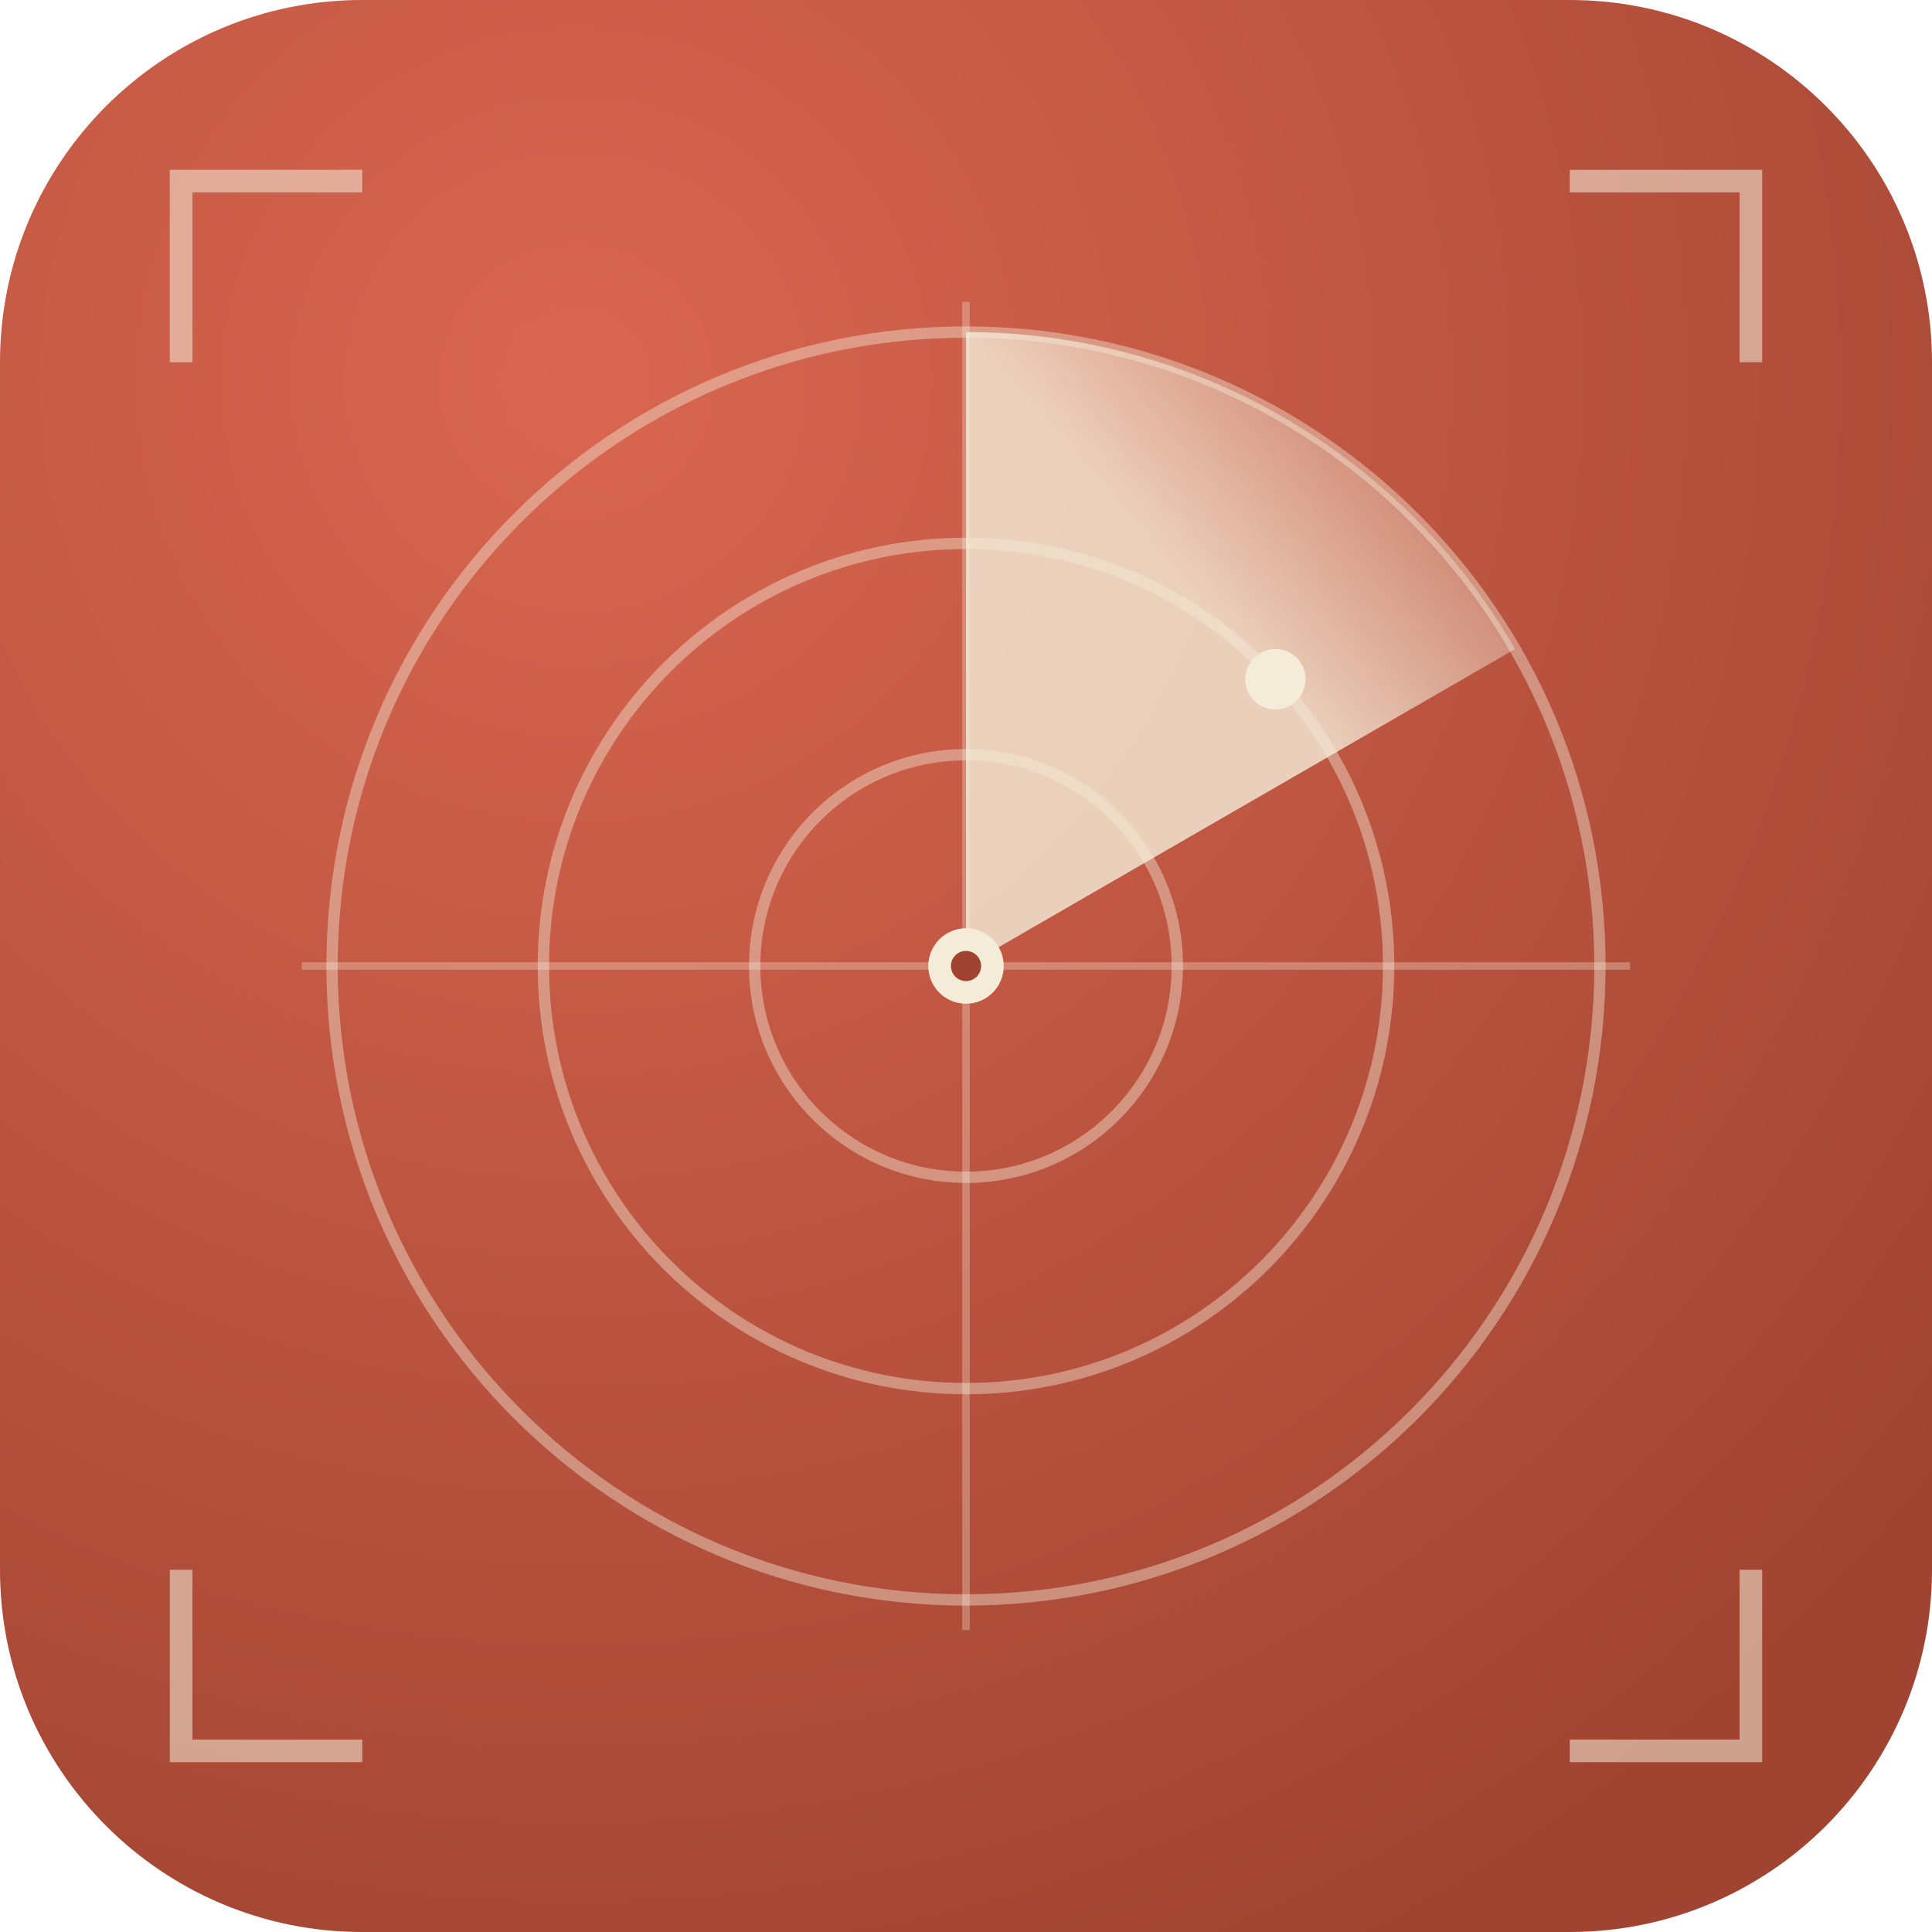
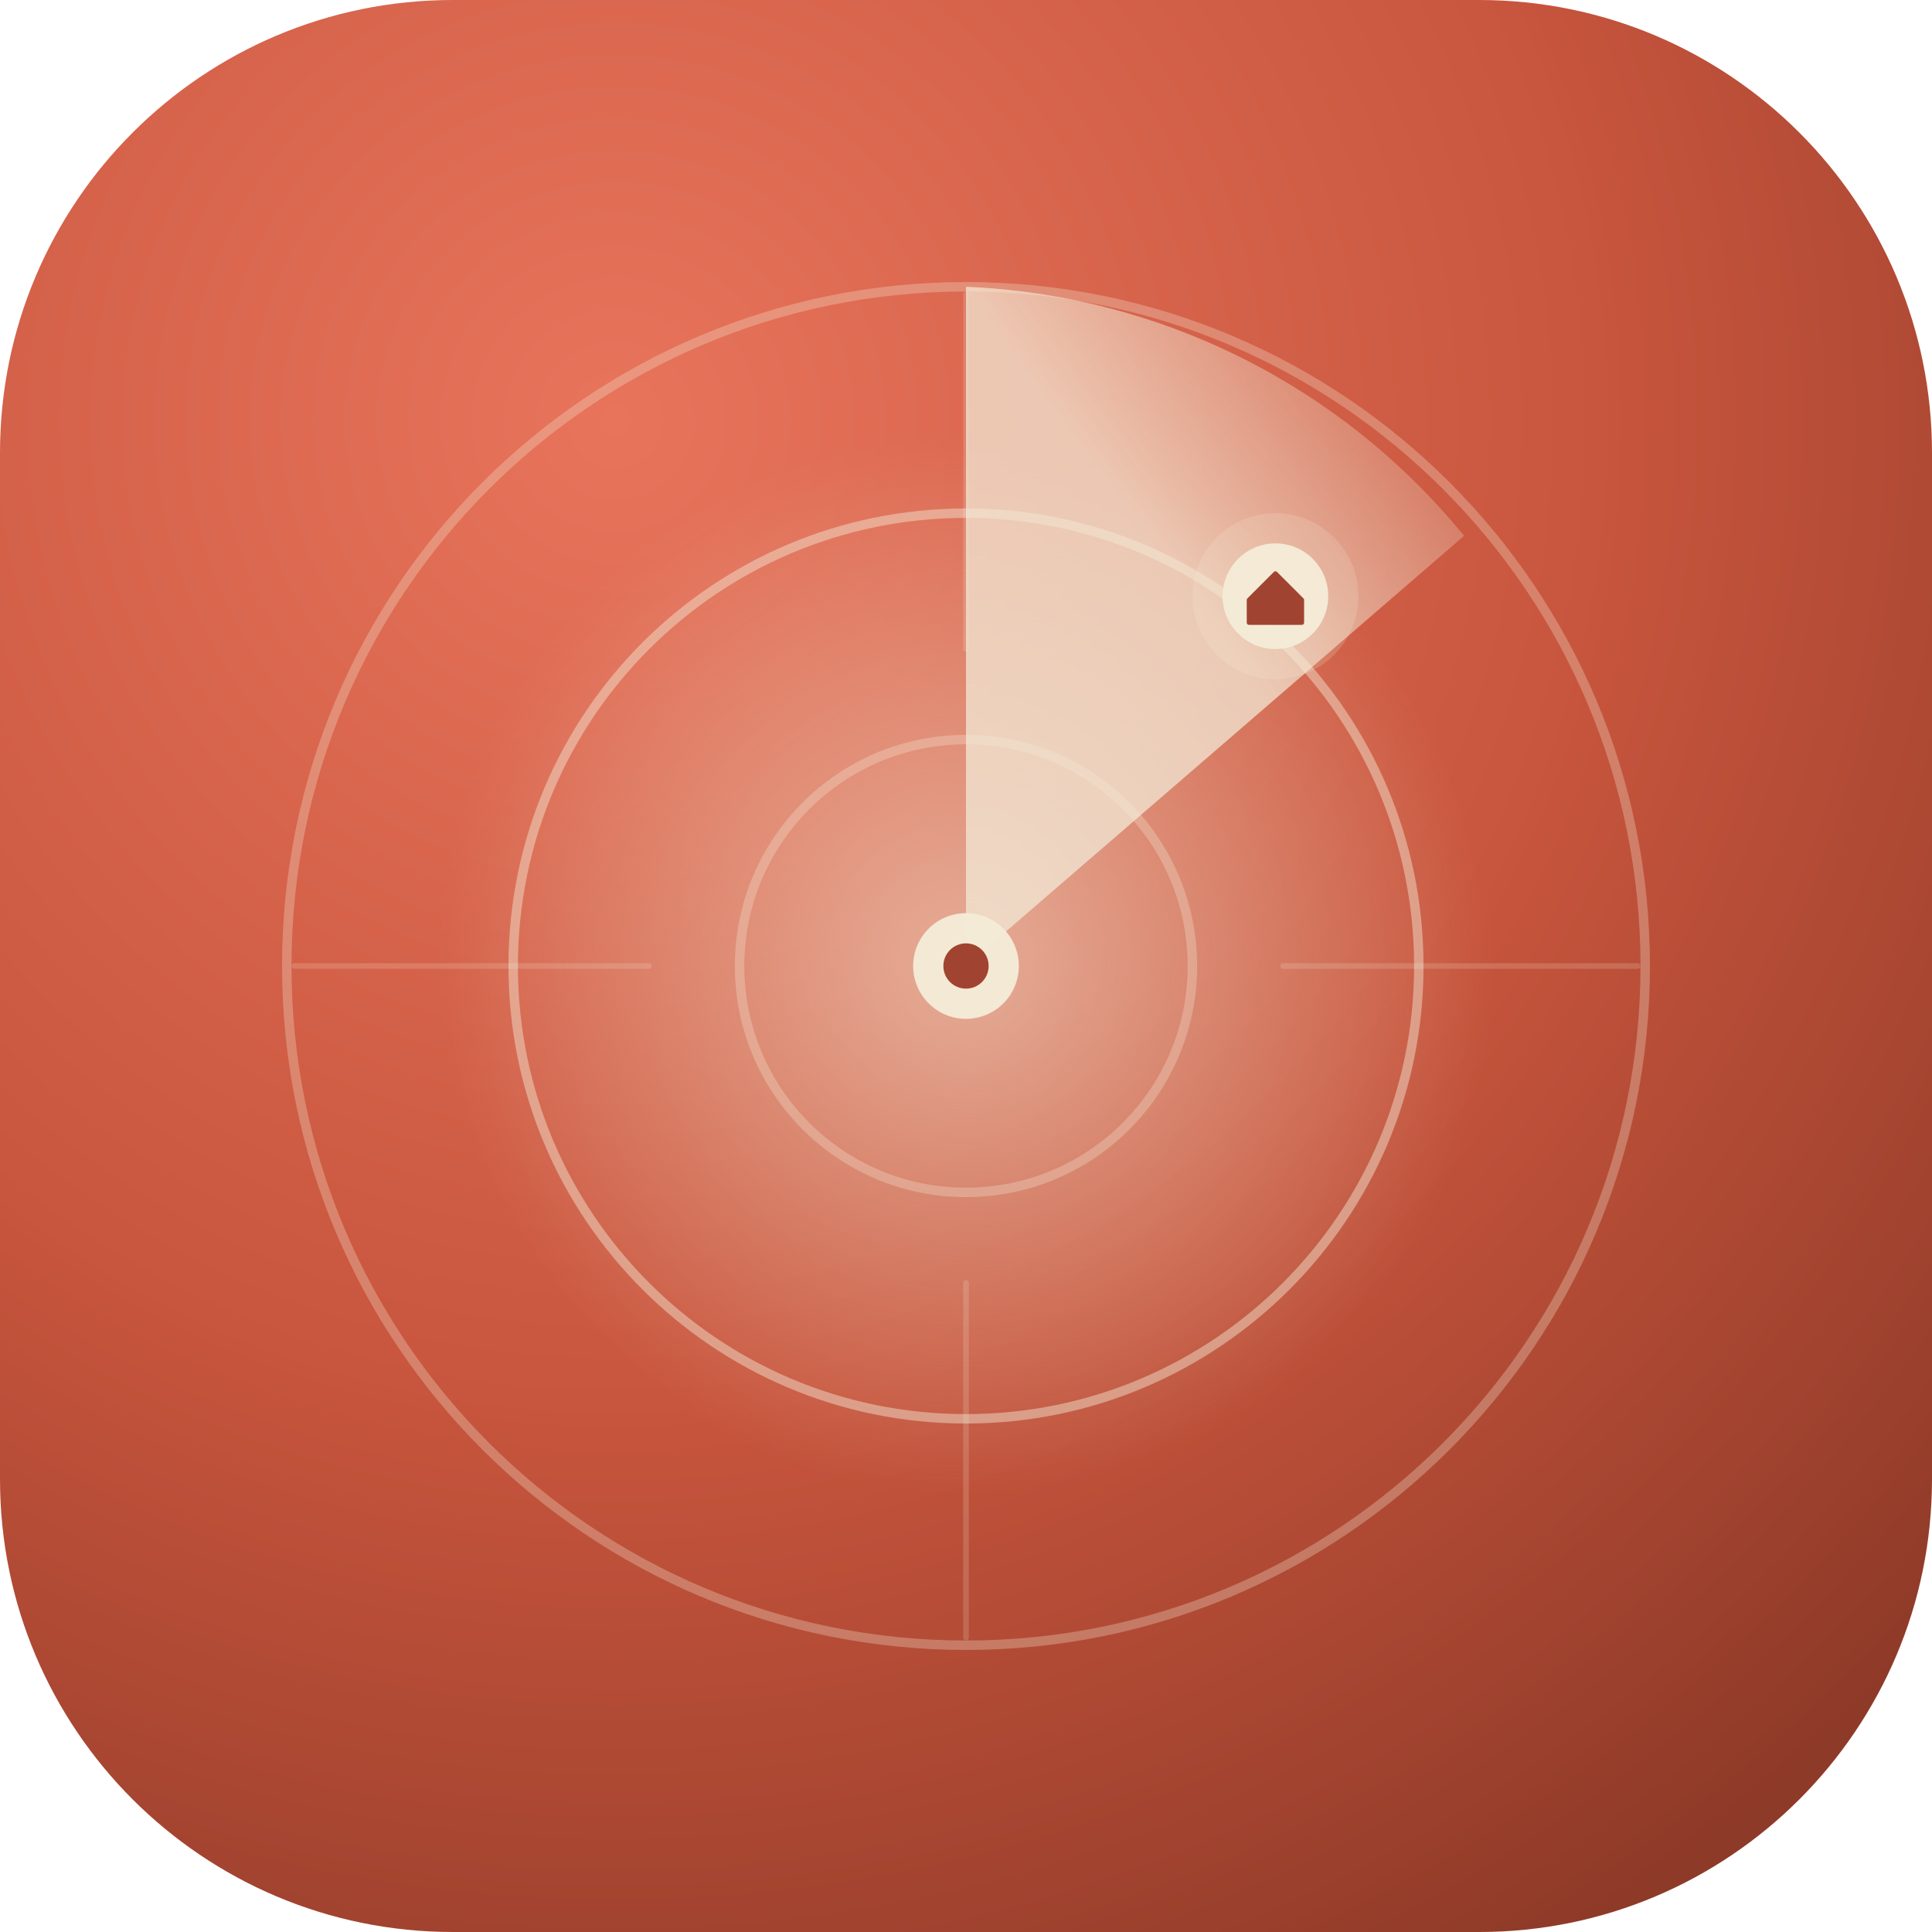
<svg xmlns="http://www.w3.org/2000/svg" viewBox="0 0 512 512">
  <defs>
-     <radialGradient id="g" cx="30%" cy="20%" r="90%">
-       <stop offset="0%" stop-color="#d96650" />
-       <stop offset="100%" stop-color="#a04431" />
+     <radialGradient id="bg" cx="32%" cy="22%" r="92%">
+       <stop offset="0%" stop-color="#e8745c" />
+       <stop offset="55%" stop-color="#c8553d" />
+       <stop offset="100%" stop-color="#8e3a28" />
    </radialGradient>
    <linearGradient id="sweep" x1="50%" y1="50%" x2="100%" y2="0%">
-       <stop offset="0%" stop-color="#f4ecd8" stop-opacity="0.95" />
+       <stop offset="0%" stop-color="#f4ecd8" stop-opacity="0.85" />
      <stop offset="100%" stop-color="#f4ecd8" stop-opacity="0" />
    </linearGradient>
+     <radialGradient id="centerGlow" cx="50%" cy="50%" r="50%">
+       <stop offset="0%" stop-color="#f4ecd8" stop-opacity="0.55" />
+       <stop offset="100%" stop-color="#f4ecd8" stop-opacity="0" />
+     </radialGradient>
  </defs>
-   <rect width="512" height="512" rx="96" fill="url(#g)" />
-   <g stroke="#f4ecd8" stroke-width="6" fill="none" opacity="0.55">
-     <path d="M48 96 V48 H96" />
-     <path d="M464 96 V48 H416" />
-     <path d="M48 416 V464 H96" />
-     <path d="M464 416 V464 H416" />
+   <rect width="512" height="512" rx="120" fill="url(#bg)" />
+   <circle cx="256" cy="256" r="140" fill="url(#centerGlow)" />
+   <g fill="none" stroke="#f4ecd8" stroke-linecap="round">
+     <circle cx="256" cy="256" r="60" stroke-width="2.5" opacity="0.30" />
+     <circle cx="256" cy="256" r="120" stroke-width="2.5" opacity="0.45" />
+     <circle cx="256" cy="256" r="180" stroke-width="2.5" opacity="0.30" />
  </g>
-   <g fill="none" stroke="#f4ecd8" stroke-width="3" opacity="0.42">
-     <circle cx="256" cy="256" r="56" />
-     <circle cx="256" cy="256" r="112" />
-     <circle cx="256" cy="256" r="168" />
+   <g stroke="#f4ecd8" stroke-width="1.5" opacity="0.18" stroke-linecap="round">
+     <line x1="78" y1="256" x2="172" y2="256" />
+     <line x1="340" y1="256" x2="434" y2="256" />
+     <line x1="256" y1="78" x2="256" y2="172" />
+     <line x1="256" y1="340" x2="256" y2="434" />
  </g>
-   <g stroke="#f4ecd8" stroke-width="2" opacity="0.32">
-     <line x1="80" y1="256" x2="432" y2="256" />
-     <line x1="256" y1="80" x2="256" y2="432" />
+   <path d="M256 256 L 256 76 A 180 180 0 0 1 388 142 Z" fill="url(#sweep)" opacity="0.85" />
+   <g transform="translate(338, 158)">
+     <circle cx="0" cy="0" r="22" fill="#f4ecd8" opacity="0.18" />
+     <circle cx="0" cy="0" r="14" fill="#f4ecd8" opacity="0.95" />
+     <path d="M -7 1 L 0 -6 L 7 1 L 7 7 L -7 7 Z" fill="#a04431" stroke="#a04431" stroke-width="1.2" stroke-linejoin="round" />
  </g>
-   <path d="M256 256 L 256 88 A 168 168 0 0 1 401.5 172 Z" fill="url(#sweep)" opacity="0.85" />
-   <circle cx="256" cy="256" r="10" fill="#f4ecd8" />
-   <circle cx="256" cy="256" r="4" fill="#a04431" />
-   <circle cx="338" cy="180" r="8" fill="#f4ecd8" />
+   <circle cx="256" cy="256" r="14" fill="#f4ecd8" opacity="0.95" />
+   <circle cx="256" cy="256" r="6" fill="#a04431" />
</svg>
